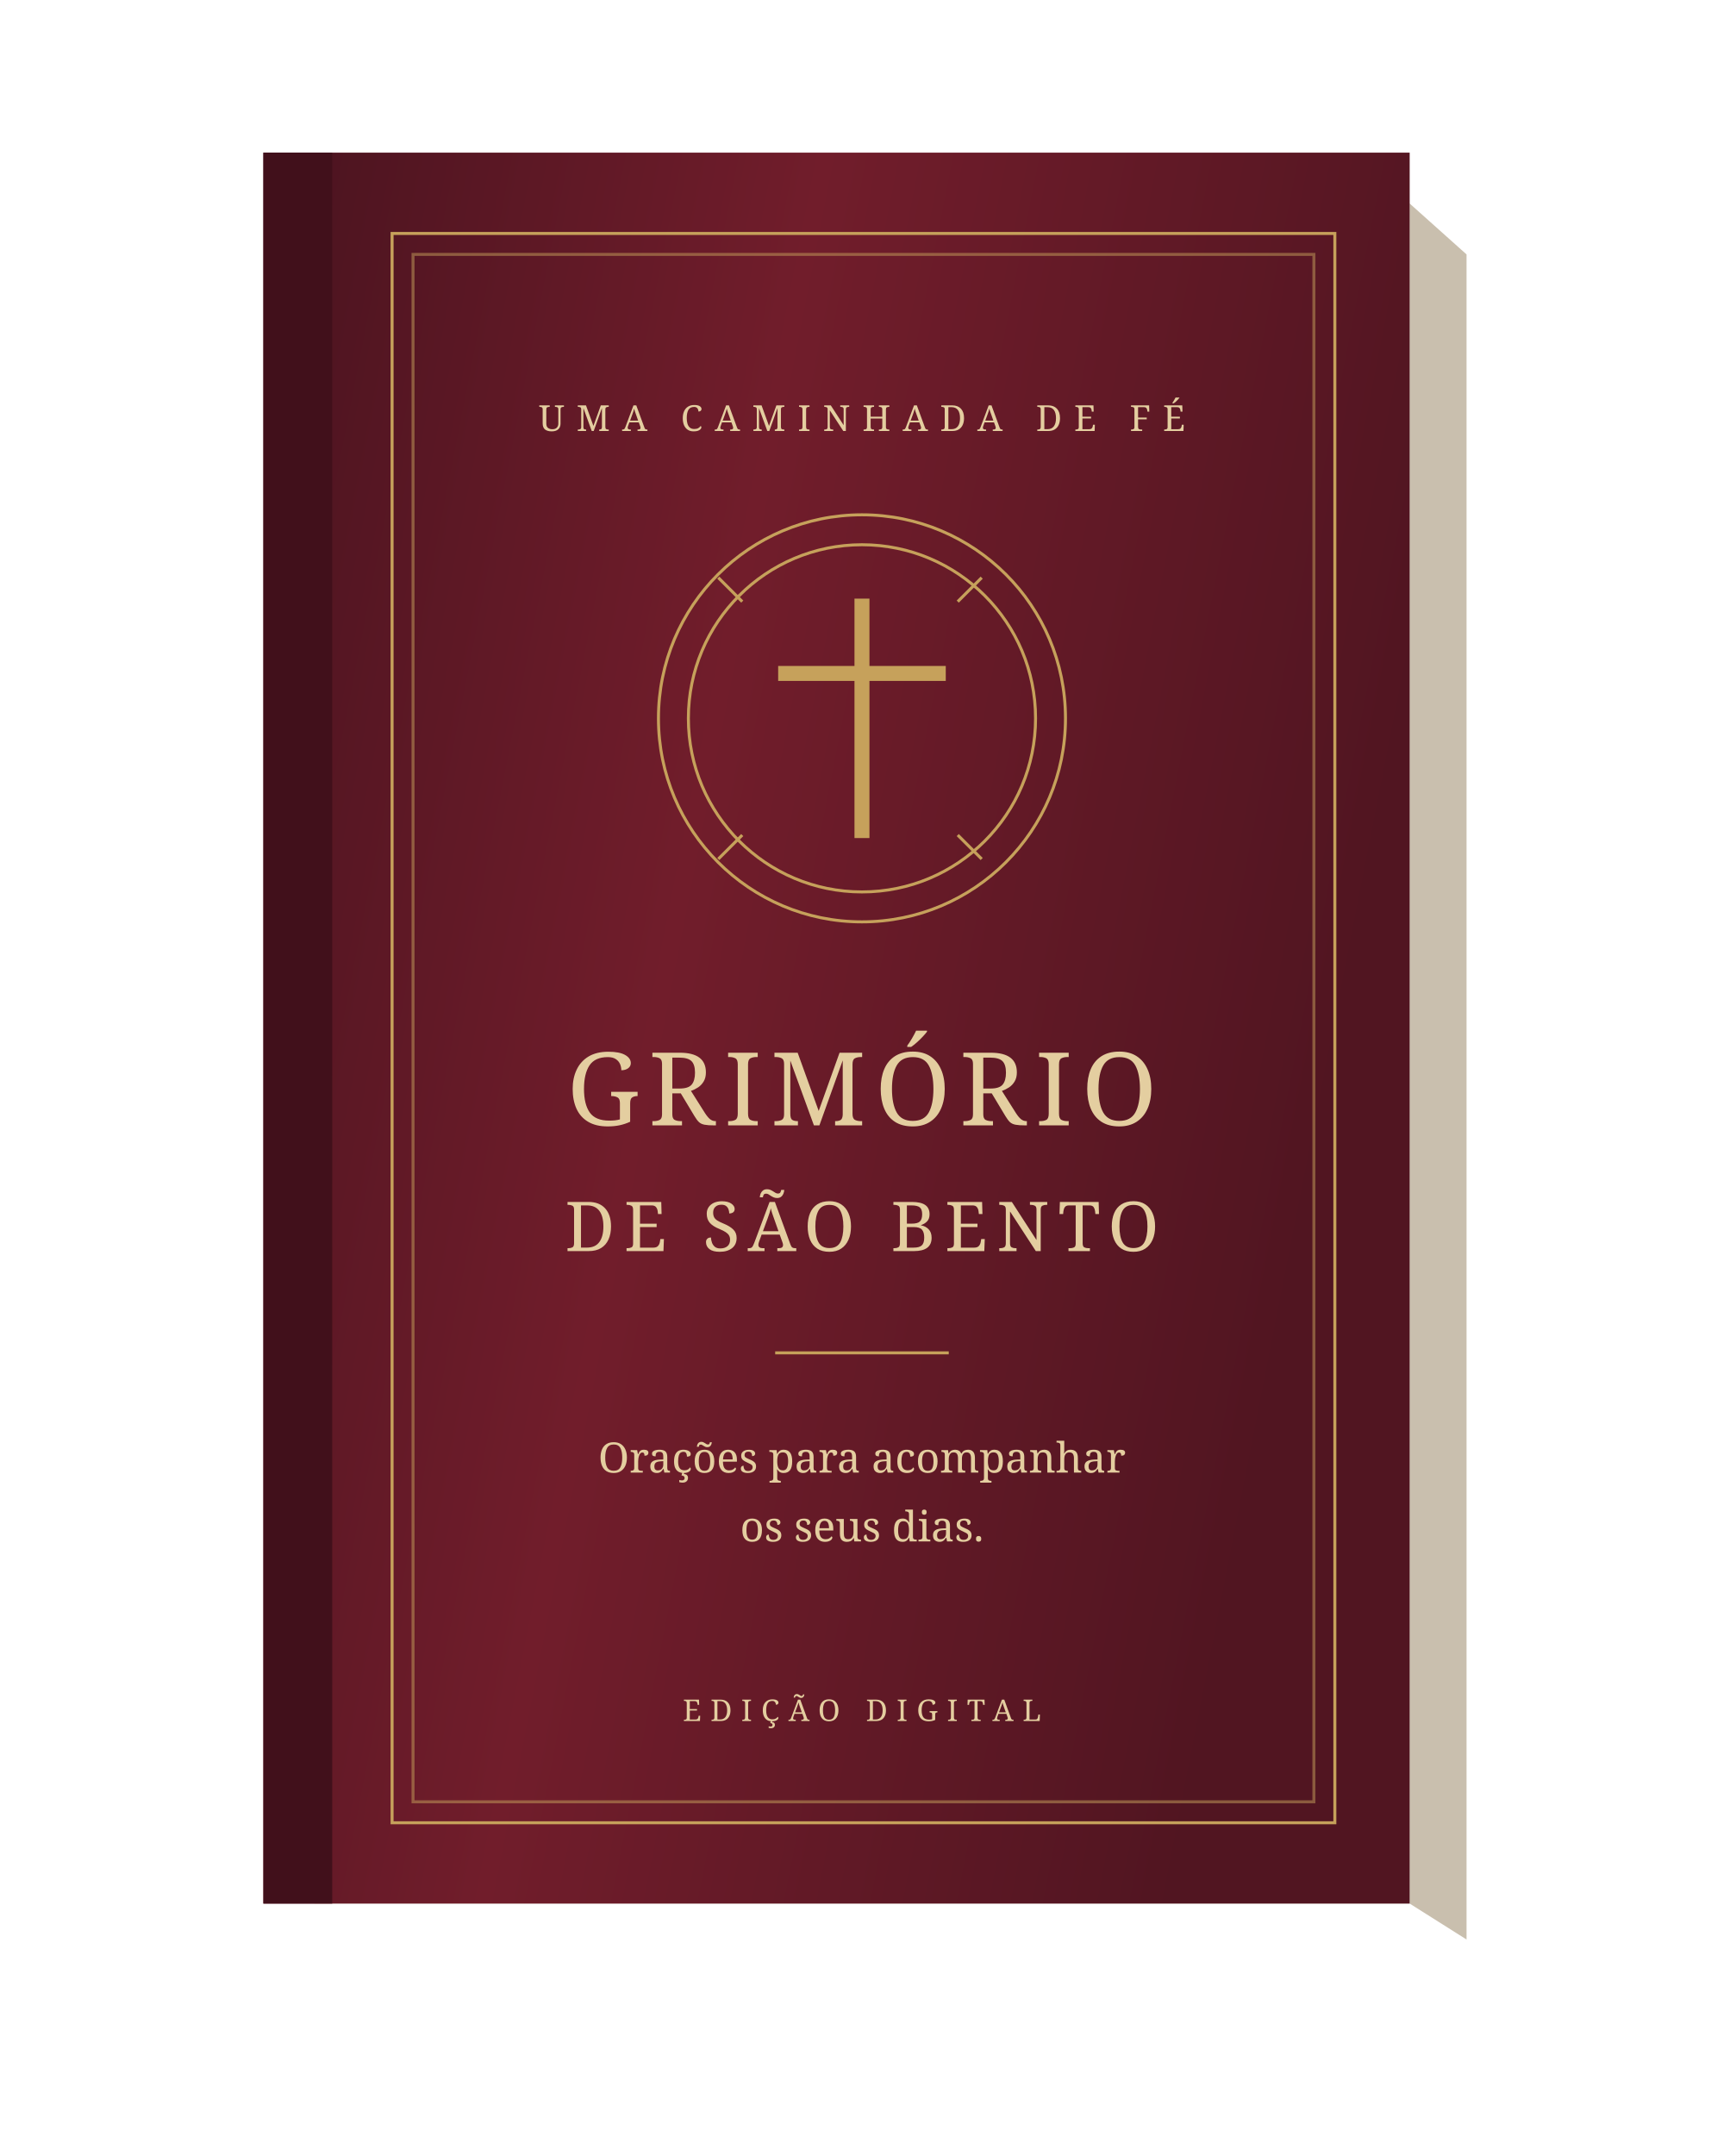
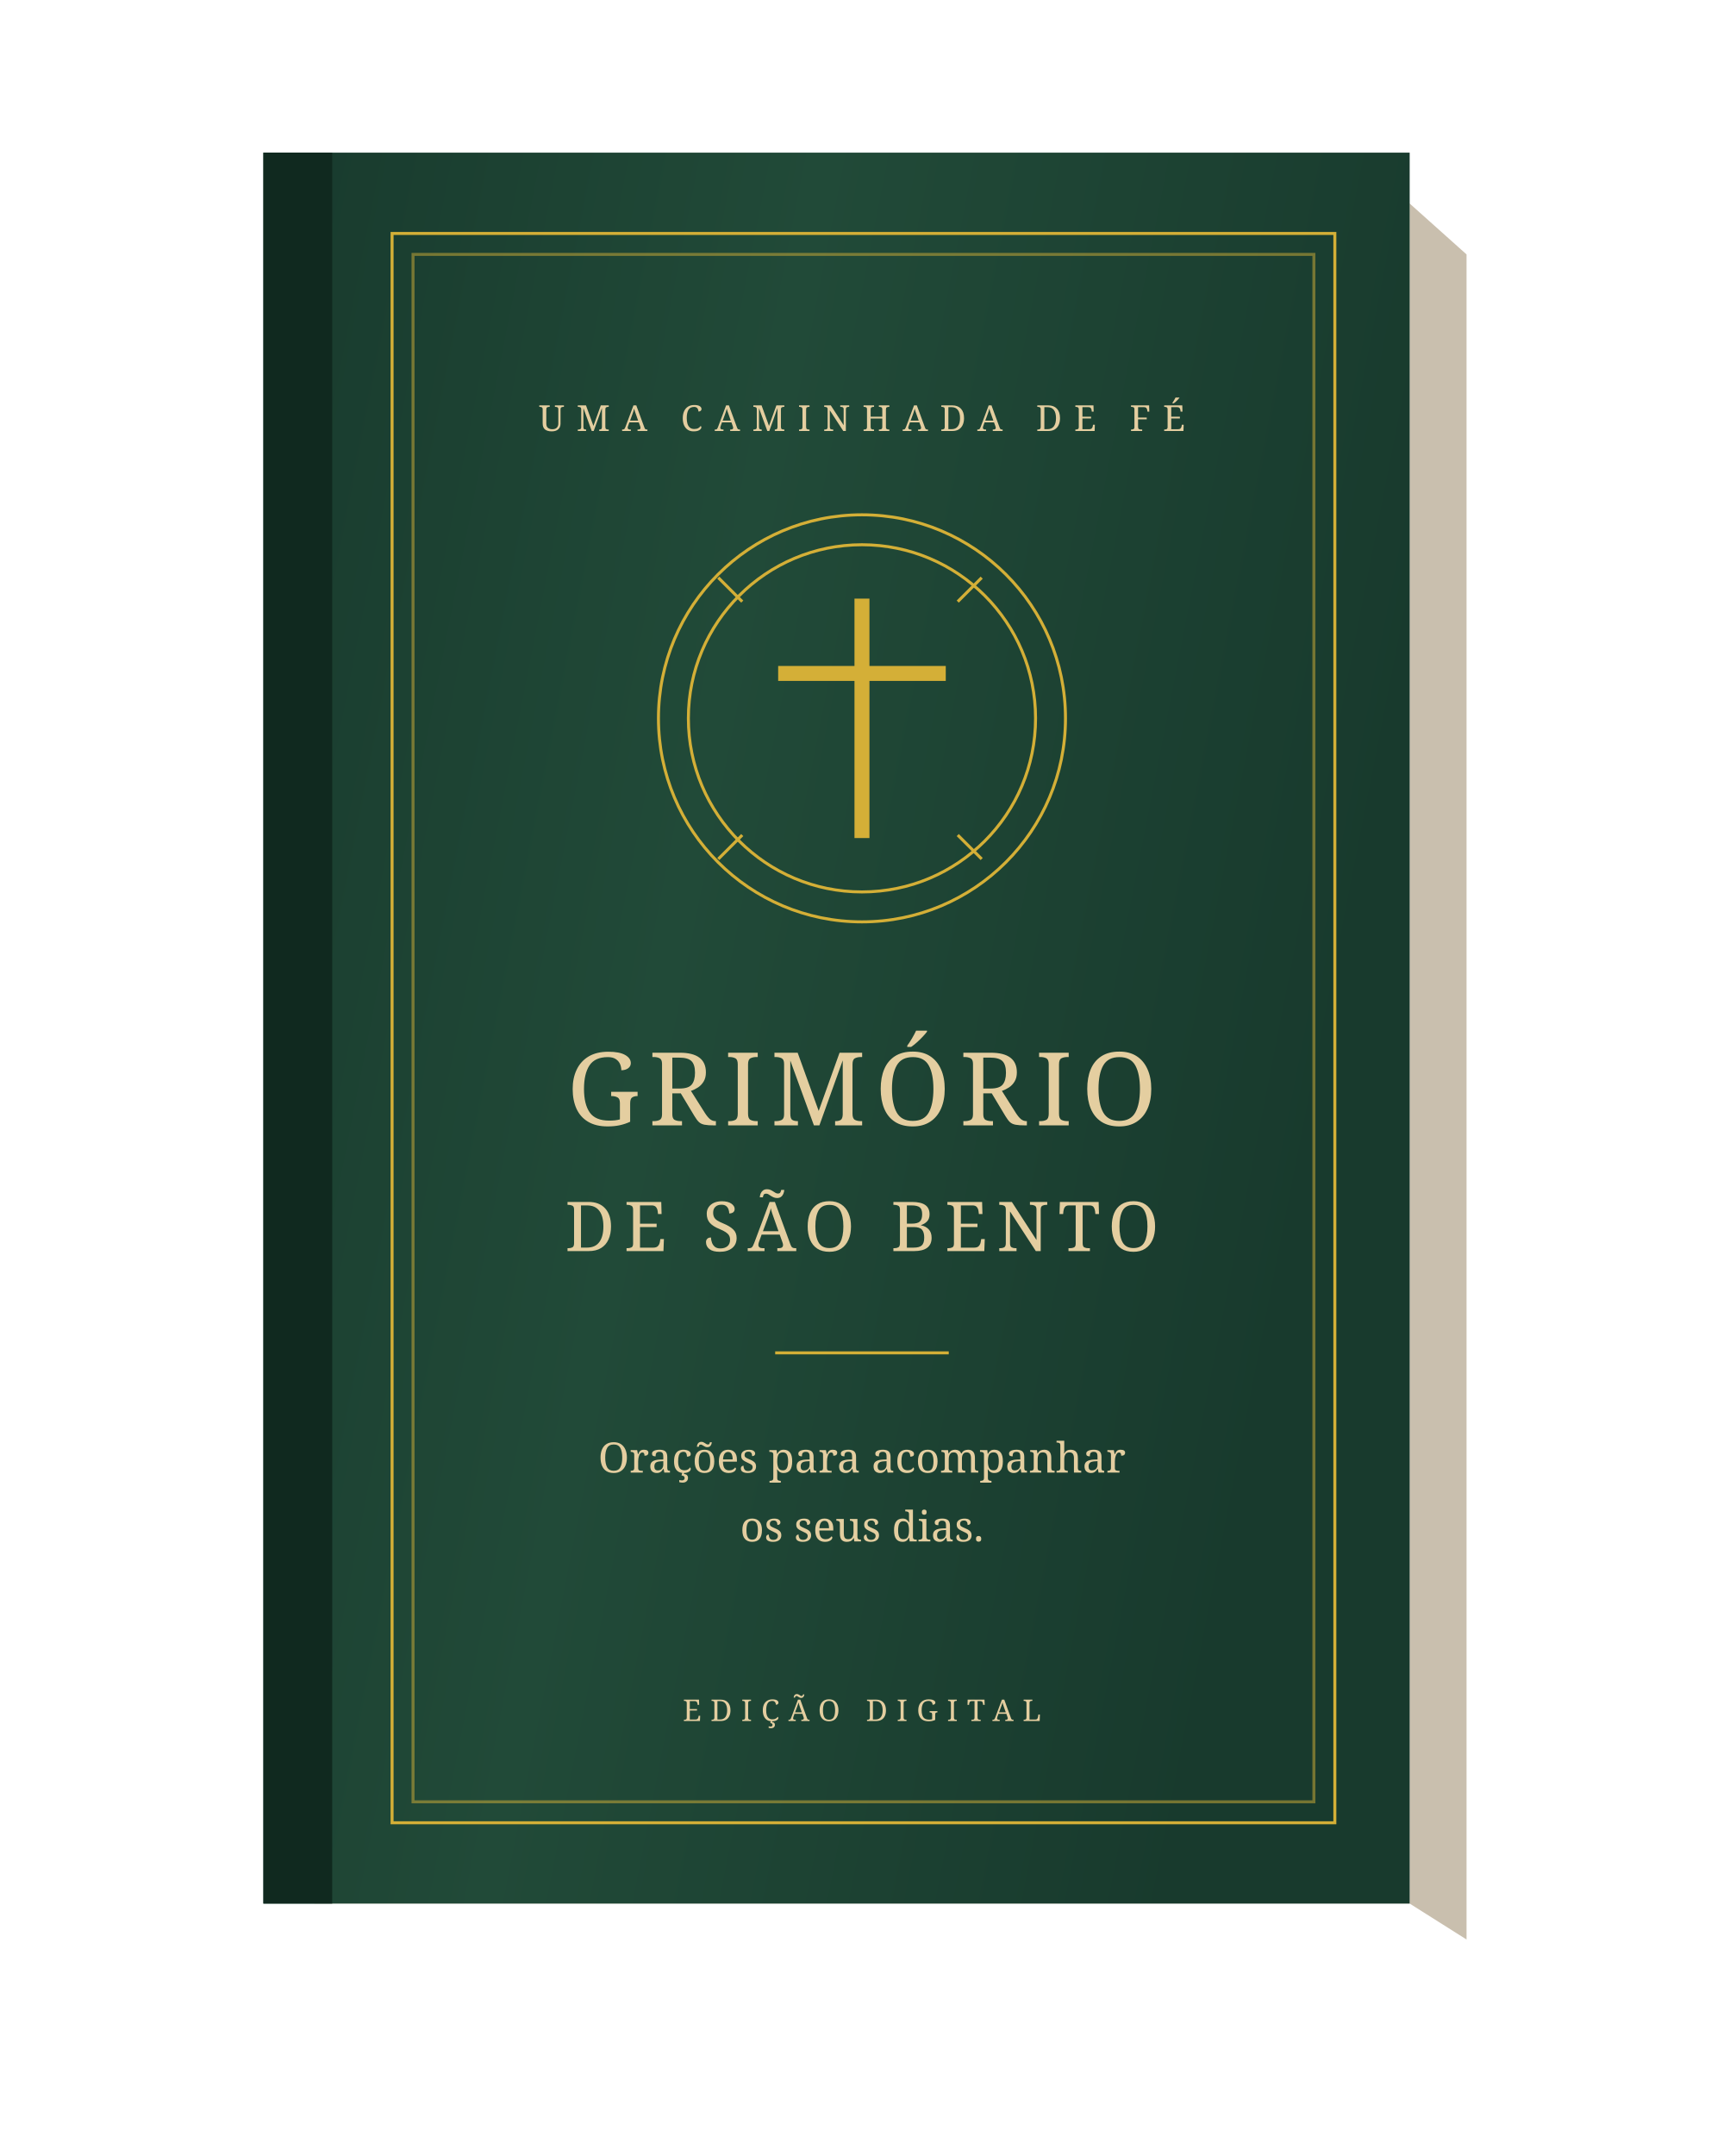
<svg xmlns="http://www.w3.org/2000/svg" width="580" height="720" viewBox="0 0 580 720">
  <defs>
    <linearGradient id="b" x2="1" y2=".3">
-       <stop stop-color="#49131f" />
-       <stop offset=".45" stop-color="#711d2b" />
-       <stop offset="1" stop-color="#511521" />
+       <stop stop-color="#183A2D" />
+       <stop offset=".45" stop-color="#214A38" />
+       <stop offset="1" stop-color="#183A2D" />
    </linearGradient>
  </defs>
  <path fill="#e7dfd0" d="M105 68h366v568H105z" />
  <path fill="#c9bfae" d="m471 68 19 17v563l-19-12z" />
  <path fill="url(#b)" d="M88 51h383v585H88z" />
-   <path fill="#41101b" d="M88 51h23v585H88z" />
-   <g fill="none" stroke="#c6a15b">
+   <path fill="#10291f" d="M88 51h23v585H88z" />
+   <g fill="none" stroke="#D4AF37">
    <path d="M131 78h315v531H131z" />
    <path opacity=".5" d="M138 85h301v517H138z" />
    <circle cx="288" cy="240" r="68" />
    <circle cx="288" cy="240" r="58" />
    <path stroke-width="5" d="M288 200v80m-28-55h56" />
    <path d="m240 193 8 8m80-8-8 8m-80 86 8-8m80 8-8-8" />
  </g>
  <g fill="#e4cea0" text-anchor="middle" font-family="Georgia,serif">
    <text x="288" y="144" font-size="12" letter-spacing="4">UMA CAMINHADA DE FÉ</text>
    <text x="288" y="376" font-size="34" letter-spacing="3">GRIMÓRIO</text>
    <text x="288" y="418" font-size="23" letter-spacing="3">DE SÃO BENTO</text>
-     <path stroke="#c6a15b" d="M259 452h58" />
+     <path stroke="#D4AF37" d="M259 452h58" />
    <text x="288" y="492" font-size="14">Orações para acompanhar</text>
    <text x="288" y="515" font-size="14">os seus dias.</text>
    <text x="288" y="575" font-size="10" letter-spacing="3">EDIÇÃO DIGITAL</text>
  </g>
</svg>
